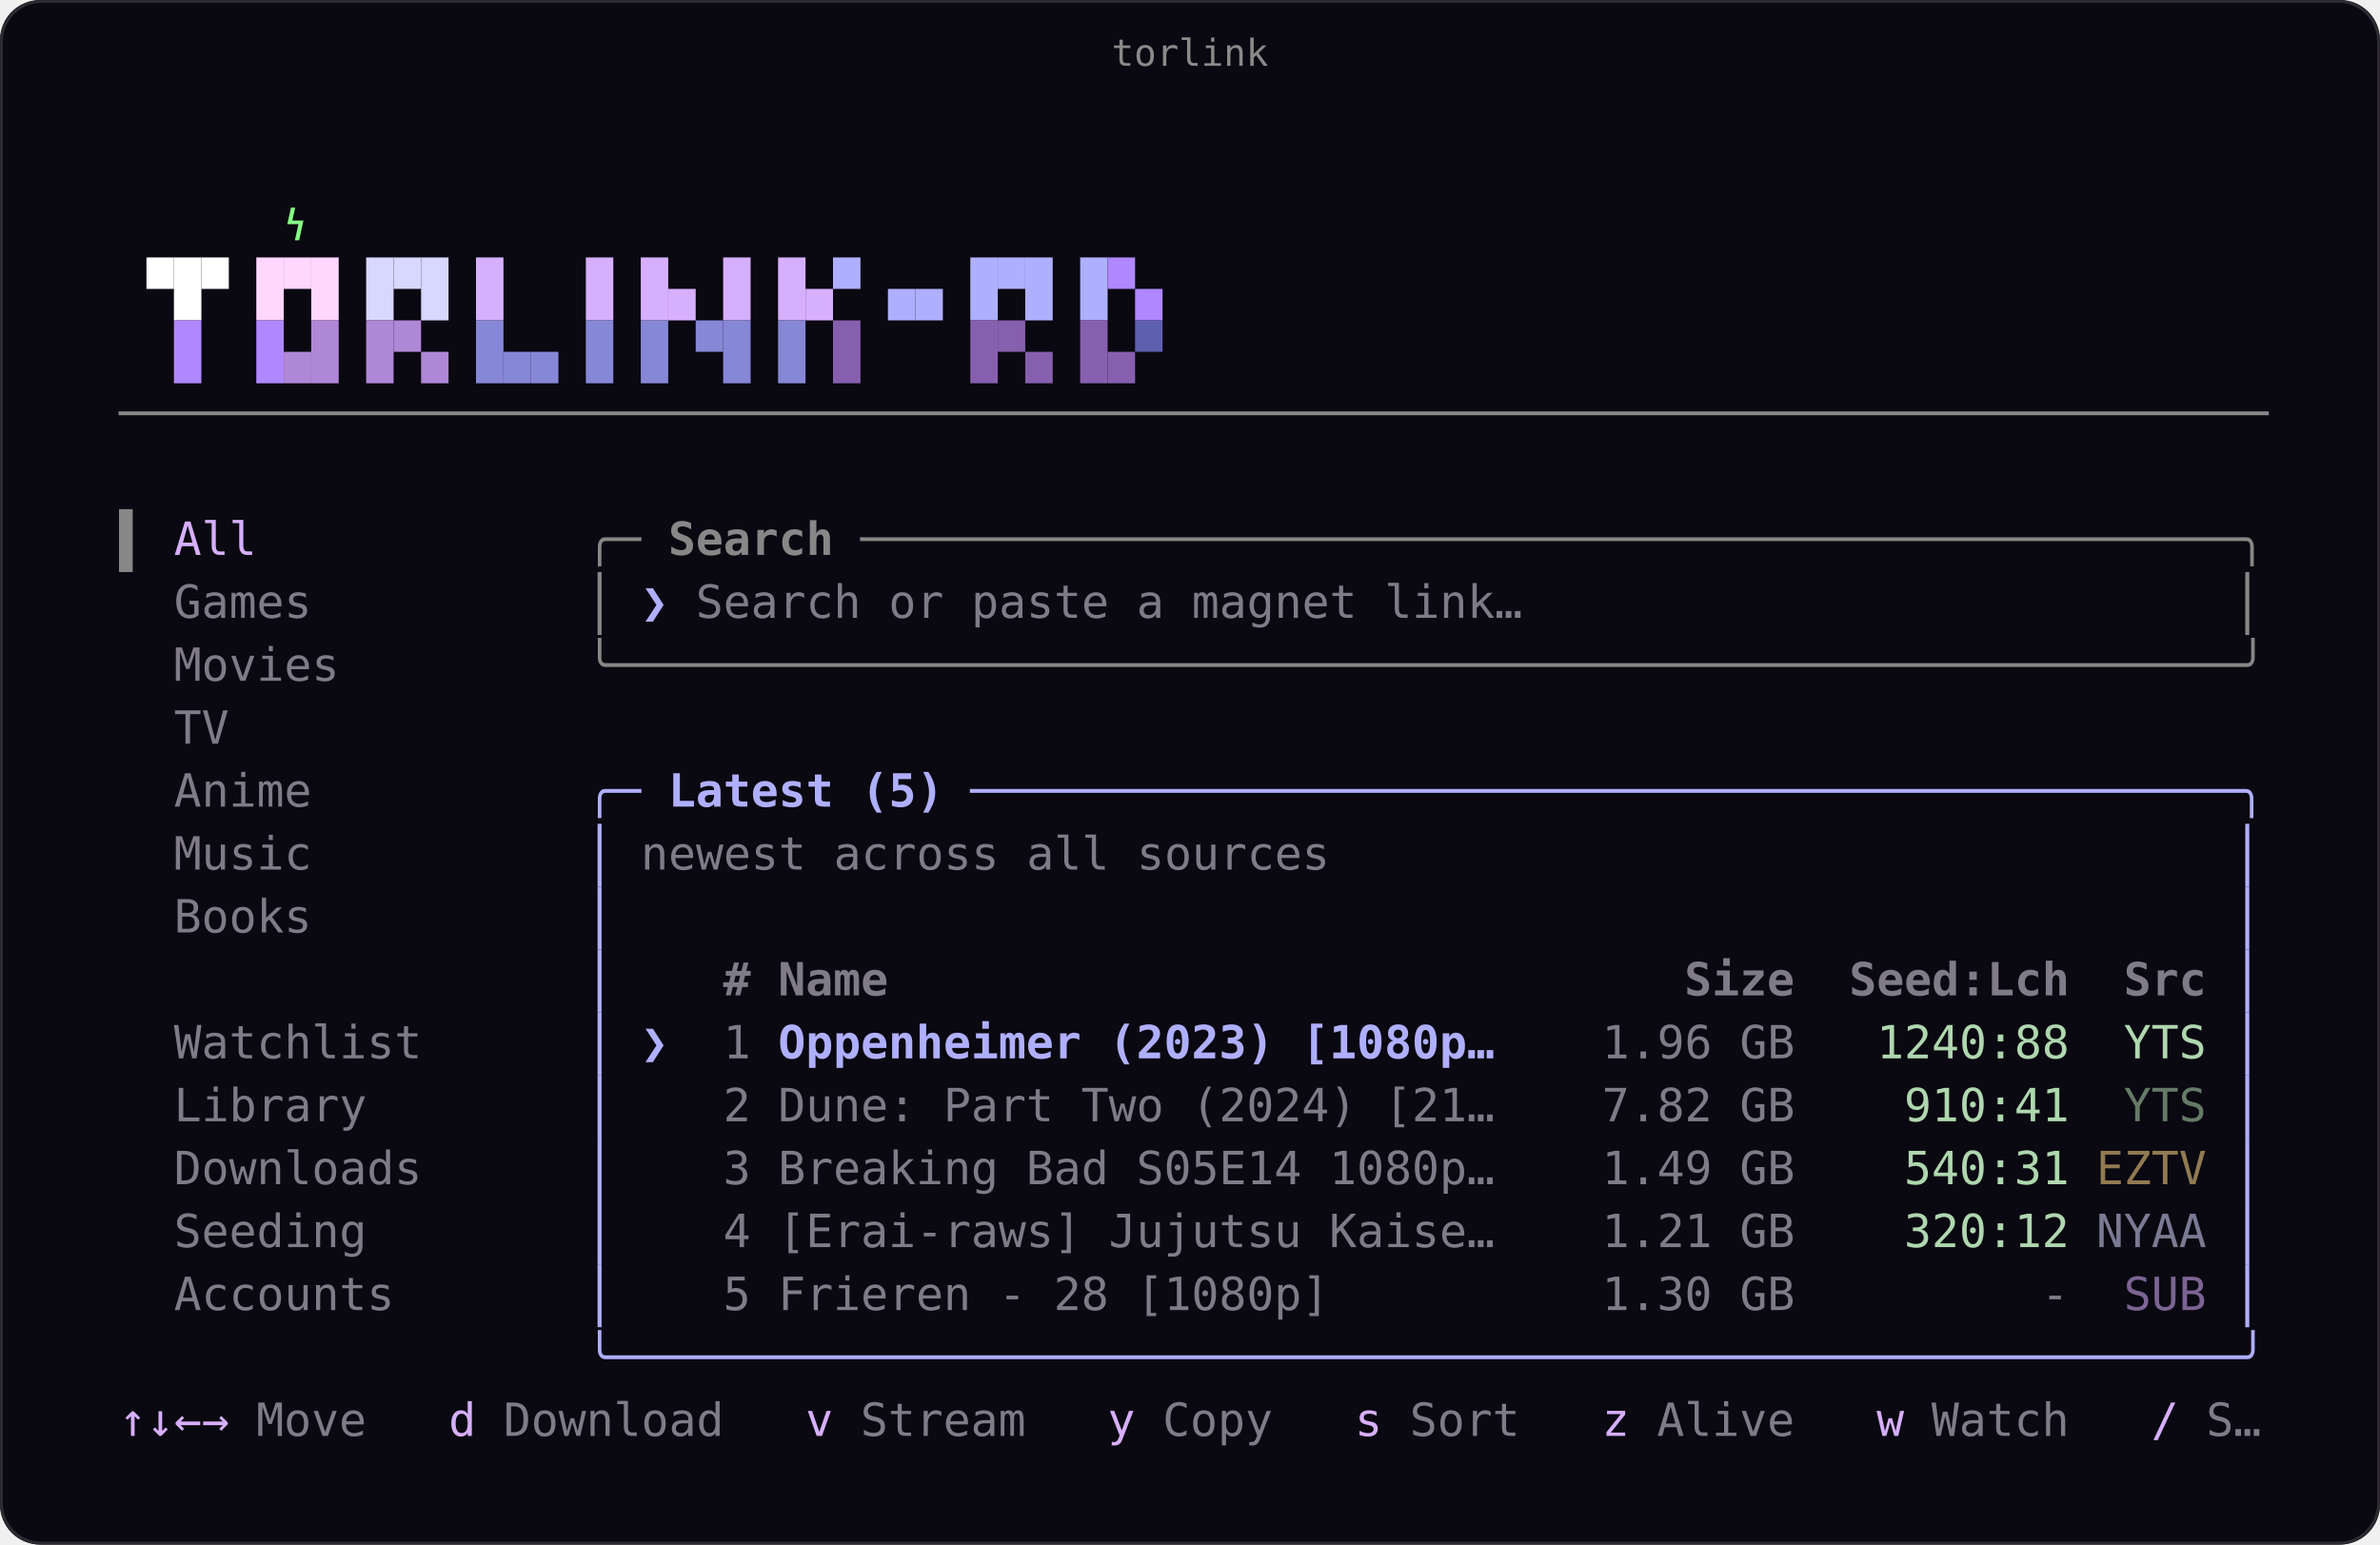
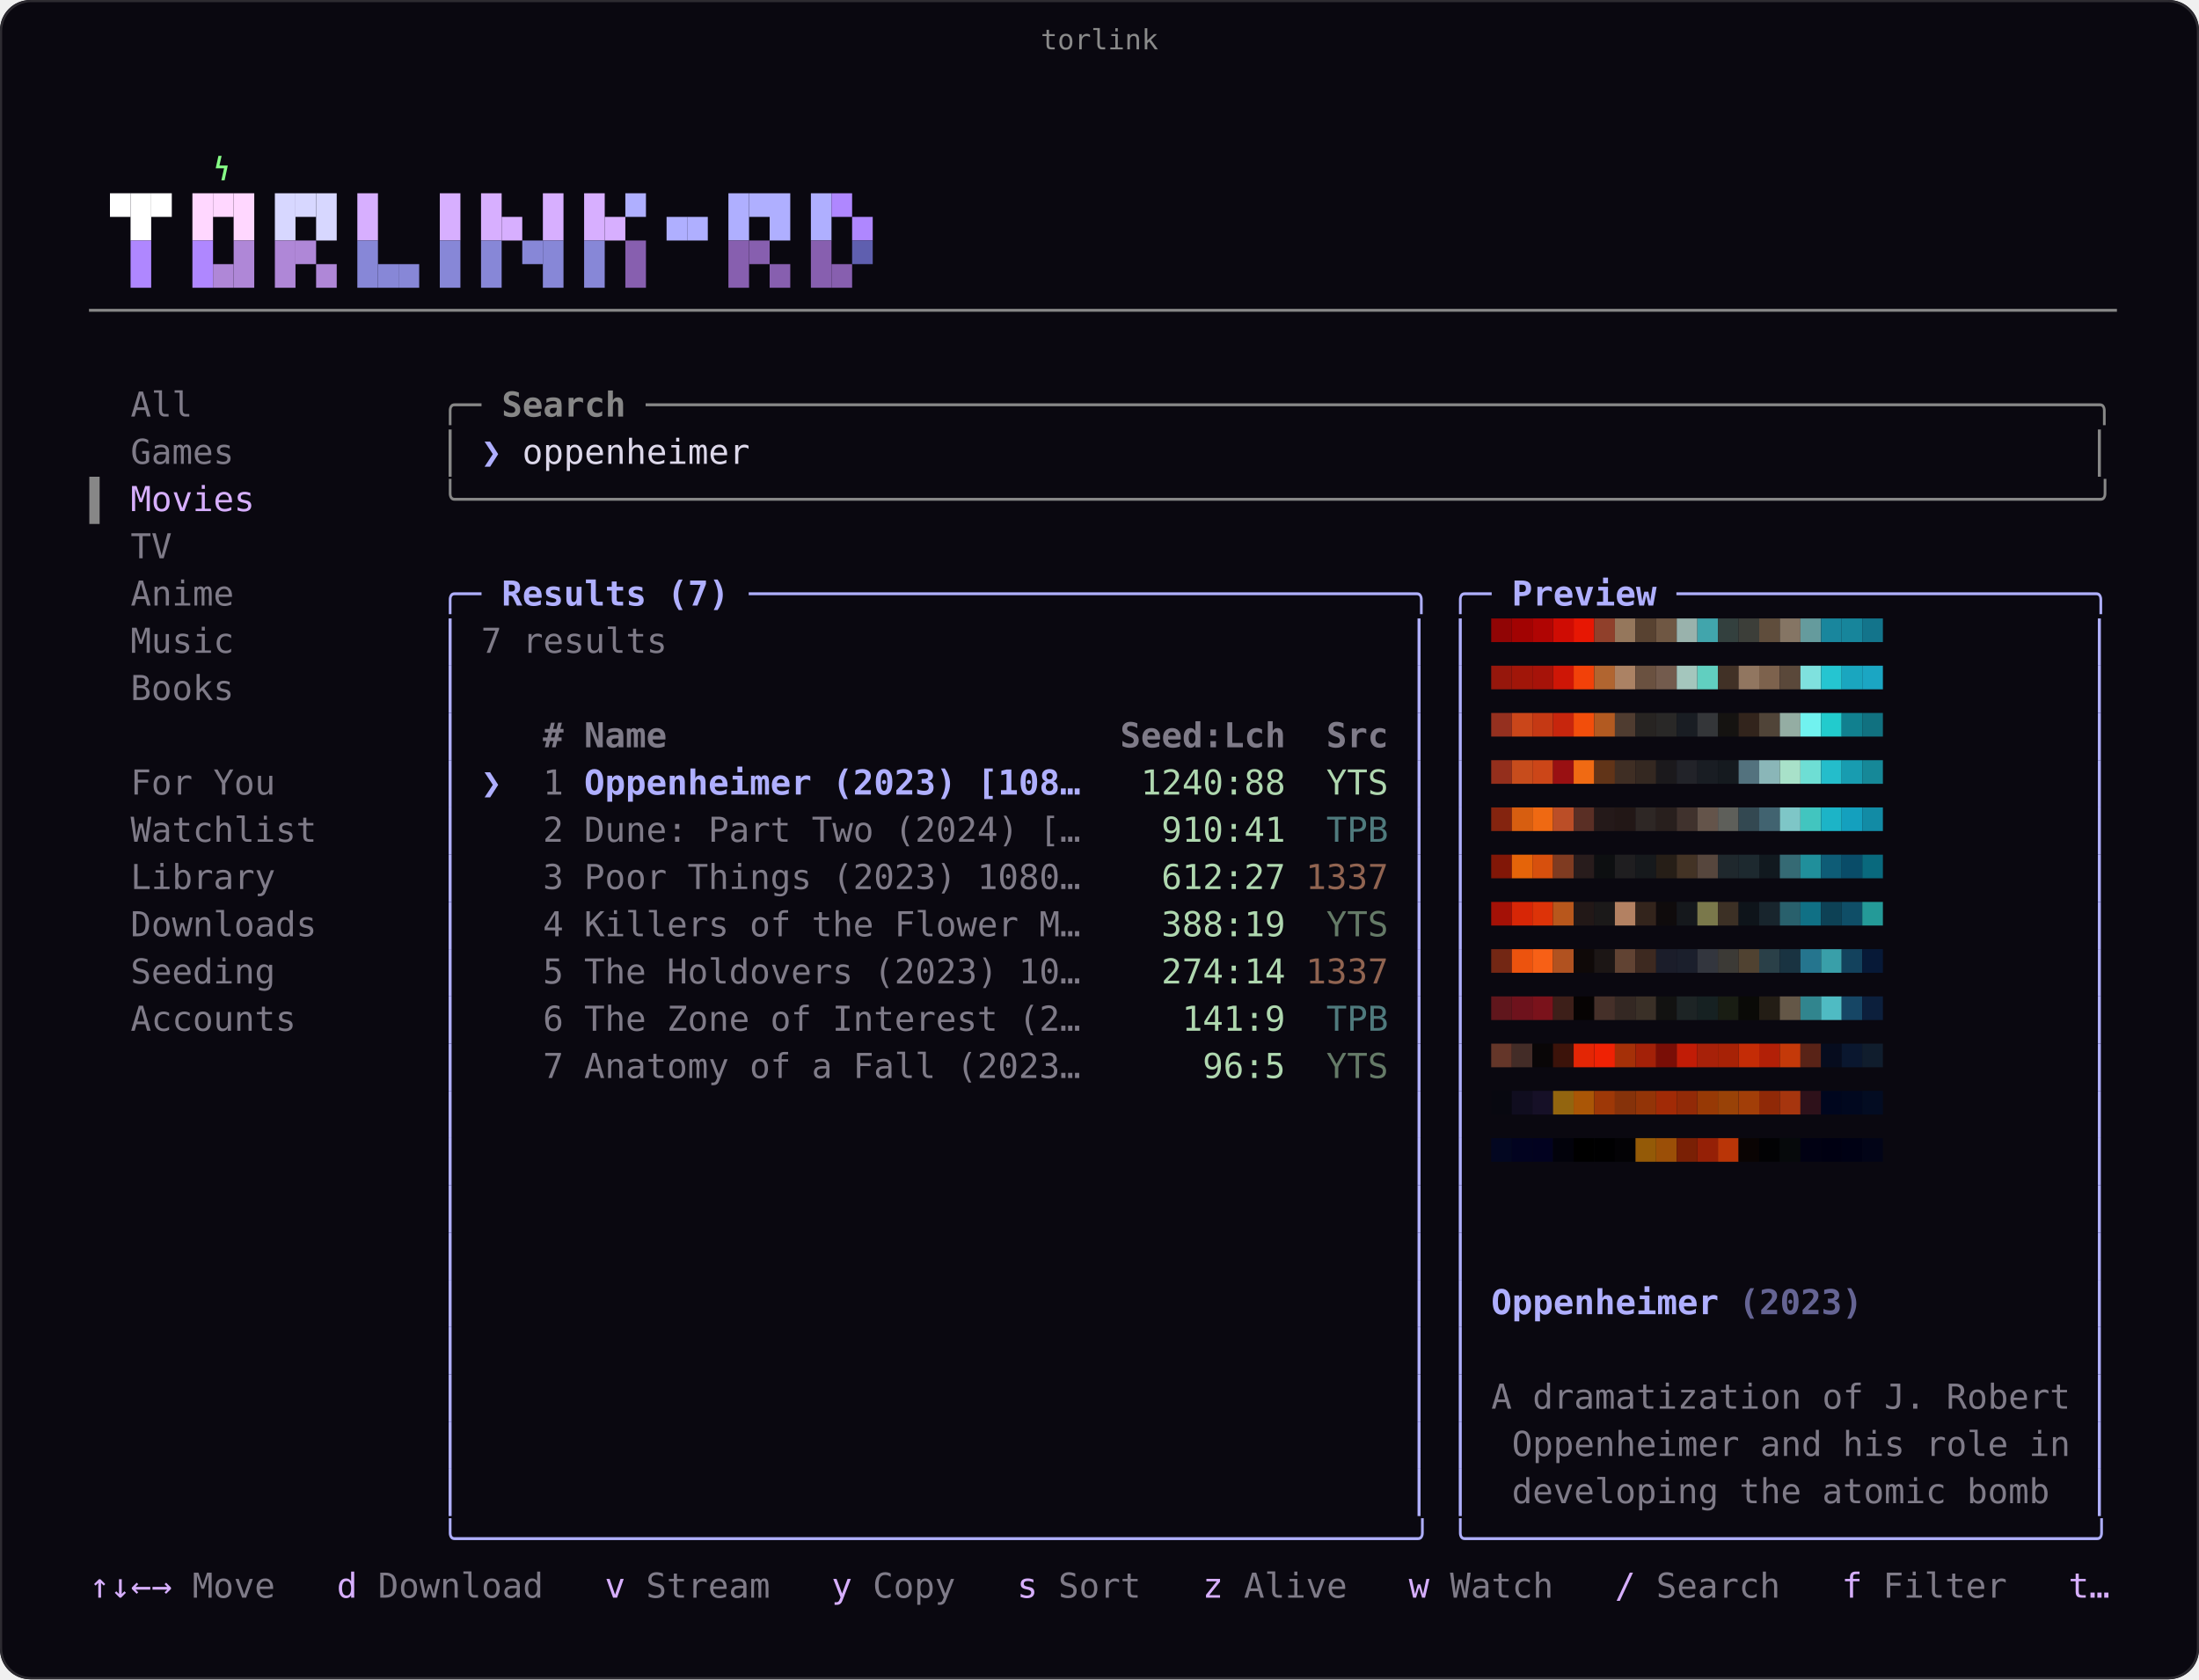
- <svg xmlns="http://www.w3.org/2000/svg" width="832" height="540" viewBox="0 0 832 540" style="max-width: 832px; width: 100%; height: auto;" role="img">
+ <svg xmlns="http://www.w3.org/2000/svg" width="1024" height="782" viewBox="0 0 1024 782" style="max-width: 1024px; width: 100%; height: auto;" role="img">
  <rect width="100%" height="100%" rx="14" fill="#0a0810" />
-   <rect x="0.5" y="0.5" width="831" height="539" rx="14" fill="none" stroke="#2d2b31" stroke-width="1" />
-   <text x="416" y="23" text-anchor="middle" font-family="ui-monospace, &quot;Cascadia Mono&quot;, &quot;SF Mono&quot;, Menlo, Consolas, &quot;DejaVu Sans Mono&quot;, monospace" font-size="13" fill="#8a8a8a">torlink</text>
+   <rect x="0.5" y="0.5" width="1023" height="781" rx="14" fill="none" stroke="#2d2b31" stroke-width="1" />
+   <text x="512" y="23" text-anchor="middle" font-family="ui-monospace, &quot;Cascadia Mono&quot;, &quot;SF Mono&quot;, Menlo, Consolas, &quot;DejaVu Sans Mono&quot;, monospace" font-size="13" fill="#8a8a8a">torlink</text>
  <g font-family="ui-monospace, &quot;Cascadia Mono&quot;, &quot;SF Mono&quot;, Menlo, Consolas, &quot;DejaVu Sans Mono&quot;, monospace" font-size="16" fill="#ddd8ea">
    <text x="99.2" y="84" textLength="9.6" lengthAdjust="spacingAndGlyphs" xml:space="preserve" fill="#87ff87" font-weight="600">𐓏</text>
    <rect x="51.2" y="90" width="9.6" height="11" fill="#ffffff" />
    <rect x="60.8" y="90" width="9.6" height="22" fill="#ffffff" />
    <rect x="70.4" y="90" width="9.6" height="11" fill="#ffffff" />
    <rect x="89.6" y="90" width="9.6" height="22" fill="#ffd7ff" />
    <rect x="99.2" y="90" width="9.6" height="11" fill="#ffd7ff" />
    <rect x="108.8" y="90" width="9.6" height="22" fill="#ffd7ff" />
    <rect x="128" y="90" width="9.6" height="22" fill="#d7d7ff" />
    <rect x="137.6" y="90" width="9.6" height="11" fill="#d7d7ff" />
    <rect x="147.2" y="90" width="9.6" height="22" fill="#d7d7ff" />
    <rect x="166.4" y="90" width="9.6" height="22" fill="#d7afff" />
    <rect x="204.8" y="90" width="9.6" height="22" fill="#d7afff" />
    <rect x="224" y="90" width="9.6" height="22" fill="#d7afff" />
    <rect x="233.6" y="101" width="9.6" height="11" fill="#d7afff" />
    <rect x="252.8" y="90" width="9.6" height="22" fill="#d7afff" />
    <rect x="272" y="90" width="9.6" height="22" fill="#d7afff" />
    <rect x="281.6" y="101" width="9.6" height="11" fill="#d7afff" />
    <rect x="291.2" y="90" width="9.6" height="11" fill="#afafff" />
    <rect x="310.4" y="101" width="9.6" height="11" fill="#afafff" />
    <rect x="320" y="101" width="9.6" height="11" fill="#afafff" />
    <rect x="339.2" y="90" width="9.6" height="22" fill="#afafff" />
    <rect x="348.8" y="90" width="9.6" height="11" fill="#afafff" />
    <rect x="358.4" y="90" width="9.6" height="22" fill="#afafff" />
    <rect x="377.6" y="90" width="9.6" height="22" fill="#afafff" />
    <rect x="387.2" y="90" width="9.6" height="11" fill="#af87ff" />
    <rect x="396.8" y="101" width="9.6" height="11" fill="#af87ff" />
    <rect x="60.8" y="112" width="9.6" height="22" fill="#af87ff" />
    <rect x="89.6" y="112" width="9.6" height="22" fill="#af87ff" />
    <rect x="99.2" y="123" width="9.6" height="11" fill="#af87d7" />
    <rect x="108.8" y="112" width="9.6" height="22" fill="#af87d7" />
    <rect x="128" y="112" width="9.6" height="22" fill="#af87d7" />
    <rect x="137.6" y="112" width="9.6" height="11" fill="#af87d7" />
    <rect x="147.2" y="123" width="9.6" height="11" fill="#af87d7" />
    <rect x="166.4" y="112" width="9.6" height="22" fill="#8787d7" />
    <rect x="176" y="123" width="9.6" height="11" fill="#8787d7" />
    <rect x="185.6" y="123" width="9.6" height="11" fill="#8787d7" />
    <rect x="204.8" y="112" width="9.6" height="22" fill="#8787d7" />
    <rect x="224" y="112" width="9.6" height="22" fill="#8787d7" />
    <rect x="243.2" y="112" width="9.6" height="11" fill="#8787d7" />
    <rect x="252.8" y="112" width="9.6" height="22" fill="#8787d7" />
    <rect x="272" y="112" width="9.6" height="22" fill="#8787d7" />
    <rect x="291.2" y="112" width="9.6" height="22" fill="#875faf" />
    <rect x="339.2" y="112" width="9.6" height="22" fill="#875faf" />
    <rect x="348.8" y="112" width="9.6" height="11" fill="#875faf" />
    <rect x="358.4" y="123" width="9.6" height="11" fill="#875faf" />
    <rect x="377.6" y="112" width="9.6" height="22" fill="#875faf" />
    <rect x="387.2" y="123" width="9.6" height="11" fill="#875faf" />
    <rect x="396.8" y="112" width="9.6" height="11" fill="#5f5faf" />
-     <text x="41.6" y="150" textLength="748.8" lengthAdjust="spacingAndGlyphs" xml:space="preserve" fill="#878787">──────────────────────────────────────────────────────────────────────────────</text>
-     <rect x="41.6" y="178" width="4.8" height="22" fill="#878787" />
-     <text x="60.8" y="194" textLength="28.8" lengthAdjust="spacingAndGlyphs" xml:space="preserve" fill="#d7afff">All</text>
+     <text x="41.6" y="150" textLength="940.8" lengthAdjust="spacingAndGlyphs" xml:space="preserve" fill="#878787">──────────────────────────────────────────────────────────────────────────────────────────────────</text>
+     <text x="60.8" y="194" textLength="28.8" lengthAdjust="spacingAndGlyphs" xml:space="preserve" fill-opacity="0.55">All</text>
    <text x="204.8" y="194" textLength="19.2" lengthAdjust="spacingAndGlyphs" xml:space="preserve" fill="#878787">╭─</text>
    <text x="233.6" y="194" textLength="57.6" lengthAdjust="spacingAndGlyphs" xml:space="preserve" fill="#878787" font-weight="600">Search</text>
-     <text x="300.8" y="194" textLength="489.6" lengthAdjust="spacingAndGlyphs" xml:space="preserve" fill="#878787">──────────────────────────────────────────────────╮</text>
+     <text x="300.8" y="194" textLength="681.6" lengthAdjust="spacingAndGlyphs" xml:space="preserve" fill="#878787">──────────────────────────────────────────────────────────────────────╮</text>
    <text x="60.8" y="216" textLength="48" lengthAdjust="spacingAndGlyphs" xml:space="preserve" fill-opacity="0.55">Games</text>
    <rect x="208.9" y="200" width="1.4" height="22" fill="#878787" />
    <text x="224" y="216" textLength="9.6" lengthAdjust="spacingAndGlyphs" xml:space="preserve" fill="#afafff">❯</text>
-     <text x="243.2" y="216" textLength="288" lengthAdjust="spacingAndGlyphs" xml:space="preserve" fill-opacity="0.55">Search or paste a magnet link…</text>
-     <rect x="784.9" y="200" width="1.4" height="22" fill="#878787" />
-     <text x="60.8" y="238" textLength="57.6" lengthAdjust="spacingAndGlyphs" xml:space="preserve" fill-opacity="0.55">Movies</text>
-     <text x="204.8" y="238" textLength="585.6" lengthAdjust="spacingAndGlyphs" xml:space="preserve" fill="#878787">╰───────────────────────────────────────────────────────────╯</text>
+     <text x="243.2" y="216" textLength="105.6" lengthAdjust="spacingAndGlyphs" xml:space="preserve">oppenheimer</text>
+     <rect x="976.9" y="200" width="1.4" height="22" fill="#878787" />
+     <rect x="41.6" y="222" width="4.8" height="22" fill="#878787" />
+     <text x="60.8" y="238" textLength="57.6" lengthAdjust="spacingAndGlyphs" xml:space="preserve" fill="#d7afff">Movies</text>
+     <text x="204.8" y="238" textLength="777.6" lengthAdjust="spacingAndGlyphs" xml:space="preserve" fill="#878787">╰───────────────────────────────────────────────────────────────────────────────╯</text>
    <text x="60.8" y="260" textLength="19.2" lengthAdjust="spacingAndGlyphs" xml:space="preserve" fill-opacity="0.55">TV</text>
    <text x="60.8" y="282" textLength="48" lengthAdjust="spacingAndGlyphs" xml:space="preserve" fill-opacity="0.55">Anime</text>
    <text x="204.8" y="282" textLength="19.2" lengthAdjust="spacingAndGlyphs" xml:space="preserve" fill="#afafff">╭─</text>
-     <text x="233.6" y="282" textLength="96" lengthAdjust="spacingAndGlyphs" xml:space="preserve" fill="#afafff" font-weight="600">Latest (5)</text>
-     <text x="339.2" y="282" textLength="451.2" lengthAdjust="spacingAndGlyphs" xml:space="preserve" fill="#afafff">──────────────────────────────────────────────╮</text>
+     <text x="233.6" y="282" textLength="105.6" lengthAdjust="spacingAndGlyphs" xml:space="preserve" fill="#afafff" font-weight="600">Results (7)</text>
+     <text x="348.8" y="282" textLength="316.8" lengthAdjust="spacingAndGlyphs" xml:space="preserve" fill="#afafff">────────────────────────────────╮</text>
+     <text x="675.2" y="282" textLength="19.2" lengthAdjust="spacingAndGlyphs" xml:space="preserve" fill="#afafff">╭─</text>
+     <text x="704" y="282" textLength="67.2" lengthAdjust="spacingAndGlyphs" xml:space="preserve" fill="#afafff" font-weight="600">Preview</text>
+     <text x="780.8" y="282" textLength="201.6" lengthAdjust="spacingAndGlyphs" xml:space="preserve" fill="#afafff">────────────────────╮</text>
    <text x="60.8" y="304" textLength="48" lengthAdjust="spacingAndGlyphs" xml:space="preserve" fill-opacity="0.55">Music</text>
    <rect x="208.9" y="288" width="1.4" height="22" fill="#afafff" />
-     <text x="224" y="304" textLength="240" lengthAdjust="spacingAndGlyphs" xml:space="preserve" fill-opacity="0.55">newest across all sources</text>
-     <rect x="784.9" y="288" width="1.4" height="22" fill="#afafff" />
+     <text x="224" y="304" textLength="86.4" lengthAdjust="spacingAndGlyphs" xml:space="preserve" fill-opacity="0.55">7 results</text>
+     <rect x="660.1" y="288" width="1.4" height="22" fill="#afafff" />
+     <rect x="679.3" y="288" width="1.4" height="22" fill="#afafff" />
+     <rect x="694.4" y="288" width="9.6" height="11" fill="#910505" />
+     <rect x="704" y="288" width="9.6" height="11" fill="#a20302" />
+     <rect x="713.6" y="288" width="9.6" height="11" fill="#b00503" />
+     <rect x="723.2" y="288" width="9.6" height="11" fill="#cf0c03" />
+     <rect x="732.8" y="288" width="9.6" height="11" fill="#e71703" />
+     <rect x="742.4" y="288" width="9.6" height="11" fill="#90402b" />
+     <rect x="752" y="288" width="9.6" height="11" fill="#95775c" />
+     <rect x="761.6" y="288" width="9.6" height="11" fill="#584231" />
+     <rect x="771.2" y="288" width="9.6" height="11" fill="#6f5743" />
+     <rect x="780.8" y="288" width="9.6" height="11" fill="#99b2ac" />
+     <rect x="790.4" y="288" width="9.6" height="11" fill="#41a5ac" />
+     <rect x="800" y="288" width="9.6" height="11" fill="#33403e" />
+     <rect x="809.6" y="288" width="9.6" height="11" fill="#3c3e39" />
+     <rect x="819.2" y="288" width="9.6" height="11" fill="#5f4d3c" />
+     <rect x="828.8" y="288" width="9.6" height="11" fill="#857564" />
+     <rect x="838.4" y="288" width="9.6" height="11" fill="#659b9d" />
+     <rect x="848" y="288" width="9.6" height="11" fill="#19869d" />
+     <rect x="857.6" y="288" width="9.6" height="11" fill="#17859b" />
+     <rect x="867.2" y="288" width="9.6" height="11" fill="#13748b" />
+     <rect x="976.9" y="288" width="1.4" height="22" fill="#afafff" />
    <text x="60.8" y="326" textLength="48" lengthAdjust="spacingAndGlyphs" xml:space="preserve" fill-opacity="0.55">Books</text>
    <rect x="208.9" y="310" width="1.4" height="22" fill="#afafff" />
-     <rect x="784.9" y="310" width="1.4" height="22" fill="#afafff" />
+     <rect x="660.1" y="310" width="1.4" height="22" fill="#afafff" />
+     <rect x="679.3" y="310" width="1.4" height="22" fill="#afafff" />
+     <rect x="694.4" y="310" width="9.6" height="11" fill="#96170c" />
+     <rect x="704" y="310" width="9.6" height="11" fill="#a11609" />
+     <rect x="713.6" y="310" width="9.6" height="11" fill="#a61309" />
+     <rect x="723.2" y="310" width="9.6" height="11" fill="#ce1606" />
+     <rect x="732.8" y="310" width="9.6" height="11" fill="#f24109" />
+     <rect x="742.4" y="310" width="9.6" height="11" fill="#b16530" />
+     <rect x="752" y="310" width="9.6" height="11" fill="#ab8264" />
+     <rect x="761.6" y="310" width="9.6" height="11" fill="#6a5140" />
+     <rect x="771.2" y="310" width="9.6" height="11" fill="#735b4d" />
+     <rect x="780.8" y="310" width="9.6" height="11" fill="#a4c6bd" />
+     <rect x="790.4" y="310" width="9.6" height="11" fill="#61cfc0" />
+     <rect x="800" y="310" width="9.6" height="11" fill="#413126" />
+     <rect x="809.6" y="310" width="9.6" height="11" fill="#917660" />
+     <rect x="819.2" y="310" width="9.6" height="11" fill="#7d624d" />
+     <rect x="828.8" y="310" width="9.6" height="11" fill="#5a483a" />
+     <rect x="838.4" y="310" width="9.6" height="11" fill="#7fe1de" />
+     <rect x="848" y="310" width="9.6" height="11" fill="#25c5d1" />
+     <rect x="857.6" y="310" width="9.6" height="11" fill="#1aa6bf" />
+     <rect x="867.2" y="310" width="9.6" height="11" fill="#1ba6c3" />
+     <rect x="976.9" y="310" width="1.4" height="22" fill="#afafff" />
    <rect x="208.9" y="332" width="1.4" height="22" fill="#afafff" />
    <text x="252.8" y="348" textLength="9.6" lengthAdjust="spacingAndGlyphs" xml:space="preserve" fill-opacity="0.55" font-weight="600">#</text>
    <text x="272" y="348" textLength="38.4" lengthAdjust="spacingAndGlyphs" xml:space="preserve" fill-opacity="0.55" font-weight="600">Name</text>
-     <text x="588.8" y="348" textLength="38.4" lengthAdjust="spacingAndGlyphs" xml:space="preserve" fill-opacity="0.55" font-weight="600">Size</text>
-     <text x="646.4" y="348" textLength="76.8" lengthAdjust="spacingAndGlyphs" xml:space="preserve" fill-opacity="0.55" font-weight="600">Seed:Lch</text>
-     <text x="742.4" y="348" textLength="28.8" lengthAdjust="spacingAndGlyphs" xml:space="preserve" fill-opacity="0.55" font-weight="600">Src</text>
-     <rect x="784.9" y="332" width="1.4" height="22" fill="#afafff" />
-     <text x="60.8" y="370" textLength="86.4" lengthAdjust="spacingAndGlyphs" xml:space="preserve" fill-opacity="0.55">Watchlist</text>
+     <text x="521.6" y="348" textLength="76.8" lengthAdjust="spacingAndGlyphs" xml:space="preserve" fill-opacity="0.55" font-weight="600">Seed:Lch</text>
+     <text x="617.6" y="348" textLength="28.8" lengthAdjust="spacingAndGlyphs" xml:space="preserve" fill-opacity="0.55" font-weight="600">Src</text>
+     <rect x="660.1" y="332" width="1.4" height="22" fill="#afafff" />
+     <rect x="679.3" y="332" width="1.4" height="22" fill="#afafff" />
+     <rect x="694.4" y="332" width="9.6" height="11" fill="#95301f" />
+     <rect x="704" y="332" width="9.6" height="11" fill="#ca461a" />
+     <rect x="713.6" y="332" width="9.6" height="11" fill="#c53914" />
+     <rect x="723.2" y="332" width="9.6" height="11" fill="#c7260d" />
+     <rect x="732.8" y="332" width="9.6" height="11" fill="#f24e0b" />
+     <rect x="742.4" y="332" width="9.6" height="11" fill="#b25a21" />
+     <rect x="752" y="332" width="9.6" height="11" fill="#4f3c30" />
+     <rect x="761.6" y="332" width="9.6" height="11" fill="#272422" />
+     <rect x="771.2" y="332" width="9.6" height="11" fill="#292827" />
+     <rect x="780.8" y="332" width="9.6" height="11" fill="#191d23" />
+     <rect x="790.4" y="332" width="9.6" height="11" fill="#343639" />
+     <rect x="800" y="332" width="9.6" height="11" fill="#151311" />
+     <rect x="809.6" y="332" width="9.6" height="11" fill="#32241c" />
+     <rect x="819.2" y="332" width="9.6" height="11" fill="#504438" />
+     <rect x="828.8" y="332" width="9.6" height="11" fill="#94ada3" />
+     <rect x="838.4" y="332" width="9.6" height="11" fill="#71f2ef" />
+     <rect x="848" y="332" width="9.6" height="11" fill="#22cbcd" />
+     <rect x="857.6" y="332" width="9.6" height="11" fill="#11808f" />
+     <rect x="867.2" y="332" width="9.6" height="11" fill="#117180" />
+     <rect x="976.9" y="332" width="1.4" height="22" fill="#afafff" />
+     <text x="60.8" y="370" textLength="67.2" lengthAdjust="spacingAndGlyphs" xml:space="preserve" fill-opacity="0.55">For You</text>
    <rect x="208.9" y="354" width="1.4" height="22" fill="#afafff" />
    <text x="224" y="370" textLength="9.6" lengthAdjust="spacingAndGlyphs" xml:space="preserve" fill="#afafff">❯</text>
    <text x="252.8" y="370" textLength="9.6" lengthAdjust="spacingAndGlyphs" xml:space="preserve" fill-opacity="0.55">1</text>
-     <text x="272" y="370" textLength="249.6" lengthAdjust="spacingAndGlyphs" xml:space="preserve" fill="#afafff" font-weight="600">Oppenheimer (2023) [1080p…</text>
-     <text x="560" y="370" textLength="67.2" lengthAdjust="spacingAndGlyphs" xml:space="preserve" fill-opacity="0.55">1.96 GB</text>
-     <text x="656" y="370" textLength="67.2" lengthAdjust="spacingAndGlyphs" xml:space="preserve" fill="#afd7af">1240:88</text>
-     <text x="742.4" y="370" textLength="28.8" lengthAdjust="spacingAndGlyphs" xml:space="preserve" fill="#afd7af">YTS</text>
-     <rect x="784.9" y="354" width="1.4" height="22" fill="#afafff" />
-     <text x="60.8" y="392" textLength="67.2" lengthAdjust="spacingAndGlyphs" xml:space="preserve" fill-opacity="0.55">Library</text>
+     <text x="272" y="370" textLength="230.4" lengthAdjust="spacingAndGlyphs" xml:space="preserve" fill="#afafff" font-weight="600">Oppenheimer (2023) [108…</text>
+     <text x="531.2" y="370" textLength="67.2" lengthAdjust="spacingAndGlyphs" xml:space="preserve" fill="#afd7af">1240:88</text>
+     <text x="617.6" y="370" textLength="28.8" lengthAdjust="spacingAndGlyphs" xml:space="preserve" fill="#afd7af">YTS</text>
+     <rect x="660.1" y="354" width="1.4" height="22" fill="#afafff" />
+     <rect x="679.3" y="354" width="1.4" height="22" fill="#afafff" />
+     <rect x="694.4" y="354" width="9.6" height="11" fill="#942f1c" />
+     <rect x="704" y="354" width="9.6" height="11" fill="#c74c1c" />
+     <rect x="713.6" y="354" width="9.6" height="11" fill="#cc4618" />
+     <rect x="723.2" y="354" width="9.6" height="11" fill="#991012" />
+     <rect x="732.8" y="354" width="9.6" height="11" fill="#f06a13" />
+     <rect x="742.4" y="354" width="9.6" height="11" fill="#613418" />
+     <rect x="752" y="354" width="9.6" height="11" fill="#3f2e24" />
+     <rect x="761.6" y="354" width="9.6" height="11" fill="#342821" />
+     <rect x="771.2" y="354" width="9.6" height="11" fill="#1b191c" />
+     <rect x="780.8" y="354" width="9.6" height="11" fill="#222329" />
+     <rect x="790.4" y="354" width="9.6" height="11" fill="#191d23" />
+     <rect x="800" y="354" width="9.6" height="11" fill="#151a1f" />
+     <rect x="809.6" y="354" width="9.6" height="11" fill="#53727e" />
+     <rect x="819.2" y="354" width="9.6" height="11" fill="#8ab6b8" />
+     <rect x="828.8" y="354" width="9.6" height="11" fill="#a8e1c9" />
+     <rect x="838.4" y="354" width="9.6" height="11" fill="#6eded4" />
+     <rect x="848" y="354" width="9.6" height="11" fill="#24bdcb" />
+     <rect x="857.6" y="354" width="9.6" height="11" fill="#189cb0" />
+     <rect x="867.2" y="354" width="9.6" height="11" fill="#168898" />
+     <rect x="976.9" y="354" width="1.4" height="22" fill="#afafff" />
+     <text x="60.8" y="392" textLength="86.4" lengthAdjust="spacingAndGlyphs" xml:space="preserve" fill-opacity="0.55">Watchlist</text>
    <rect x="208.9" y="376" width="1.4" height="22" fill="#afafff" />
    <text x="252.8" y="392" textLength="9.6" lengthAdjust="spacingAndGlyphs" xml:space="preserve" fill-opacity="0.55">2</text>
-     <text x="272" y="392" textLength="249.6" lengthAdjust="spacingAndGlyphs" xml:space="preserve" fill-opacity="0.55">Dune: Part Two (2024) [21…</text>
-     <text x="560" y="392" textLength="67.2" lengthAdjust="spacingAndGlyphs" xml:space="preserve" fill-opacity="0.55">7.82 GB</text>
-     <text x="665.6" y="392" textLength="57.6" lengthAdjust="spacingAndGlyphs" xml:space="preserve" fill="#afd7af">910:41</text>
-     <text x="742.4" y="392" textLength="28.8" lengthAdjust="spacingAndGlyphs" xml:space="preserve" fill="#afd7af" fill-opacity="0.55">YTS</text>
-     <rect x="784.9" y="376" width="1.4" height="22" fill="#afafff" />
-     <text x="60.8" y="414" textLength="86.4" lengthAdjust="spacingAndGlyphs" xml:space="preserve" fill-opacity="0.55">Downloads</text>
+     <text x="272" y="392" textLength="230.4" lengthAdjust="spacingAndGlyphs" xml:space="preserve" fill-opacity="0.55">Dune: Part Two (2024) […</text>
+     <text x="540.8" y="392" textLength="57.6" lengthAdjust="spacingAndGlyphs" xml:space="preserve" fill="#afd7af">910:41</text>
+     <text x="617.6" y="392" textLength="28.8" lengthAdjust="spacingAndGlyphs" xml:space="preserve" fill="#87d7d7" fill-opacity="0.55">TPB</text>
+     <rect x="660.1" y="376" width="1.4" height="22" fill="#afafff" />
+     <rect x="679.3" y="376" width="1.4" height="22" fill="#afafff" />
+     <rect x="694.4" y="376" width="9.6" height="11" fill="#84240f" />
+     <rect x="704" y="376" width="9.6" height="11" fill="#d75e10" />
+     <rect x="713.6" y="376" width="9.6" height="11" fill="#ef6912" />
+     <rect x="723.2" y="376" width="9.6" height="11" fill="#bb4e27" />
+     <rect x="732.8" y="376" width="9.6" height="11" fill="#5a2f25" />
+     <rect x="742.4" y="376" width="9.6" height="11" fill="#241919" />
+     <rect x="752" y="376" width="9.6" height="11" fill="#221716" />
+     <rect x="761.6" y="376" width="9.6" height="11" fill="#2e2725" />
+     <rect x="771.2" y="376" width="9.6" height="11" fill="#281f1d" />
+     <rect x="780.8" y="376" width="9.6" height="11" fill="#40322d" />
+     <rect x="790.4" y="376" width="9.6" height="11" fill="#64544a" />
+     <rect x="800" y="376" width="9.6" height="11" fill="#5e5f5a" />
+     <rect x="809.6" y="376" width="9.6" height="11" fill="#334851" />
+     <rect x="819.2" y="376" width="9.6" height="11" fill="#416370" />
+     <rect x="828.8" y="376" width="9.6" height="11" fill="#7ec6c7" />
+     <rect x="838.4" y="376" width="9.6" height="11" fill="#42c5bf" />
+     <rect x="848" y="376" width="9.6" height="11" fill="#1cb4c7" />
+     <rect x="857.6" y="376" width="9.6" height="11" fill="#14a0be" />
+     <rect x="867.2" y="376" width="9.6" height="11" fill="#128ba5" />
+     <rect x="976.9" y="376" width="1.4" height="22" fill="#afafff" />
+     <text x="60.8" y="414" textLength="67.2" lengthAdjust="spacingAndGlyphs" xml:space="preserve" fill-opacity="0.55">Library</text>
    <rect x="208.9" y="398" width="1.4" height="22" fill="#afafff" />
    <text x="252.8" y="414" textLength="9.6" lengthAdjust="spacingAndGlyphs" xml:space="preserve" fill-opacity="0.55">3</text>
-     <text x="272" y="414" textLength="249.6" lengthAdjust="spacingAndGlyphs" xml:space="preserve" fill-opacity="0.55">Breaking Bad S05E14 1080p…</text>
-     <text x="560" y="414" textLength="67.2" lengthAdjust="spacingAndGlyphs" xml:space="preserve" fill-opacity="0.55">1.49 GB</text>
-     <text x="665.6" y="414" textLength="57.6" lengthAdjust="spacingAndGlyphs" xml:space="preserve" fill="#afd7af">540:31</text>
-     <text x="732.8" y="414" textLength="38.4" lengthAdjust="spacingAndGlyphs" xml:space="preserve" fill="#ffd787" fill-opacity="0.55">EZTV</text>
-     <rect x="784.9" y="398" width="1.4" height="22" fill="#afafff" />
-     <text x="60.8" y="436" textLength="67.2" lengthAdjust="spacingAndGlyphs" xml:space="preserve" fill-opacity="0.55">Seeding</text>
+     <text x="272" y="414" textLength="230.4" lengthAdjust="spacingAndGlyphs" xml:space="preserve" fill-opacity="0.55">Poor Things (2023) 1080…</text>
+     <text x="540.8" y="414" textLength="57.6" lengthAdjust="spacingAndGlyphs" xml:space="preserve" fill="#afd7af">612:27</text>
+     <text x="608" y="414" textLength="38.4" lengthAdjust="spacingAndGlyphs" xml:space="preserve" fill="#ffaf87" fill-opacity="0.55">1337</text>
+     <rect x="660.1" y="398" width="1.4" height="22" fill="#afafff" />
+     <rect x="679.3" y="398" width="1.4" height="22" fill="#afafff" />
+     <rect x="694.4" y="398" width="9.6" height="11" fill="#811707" />
+     <rect x="704" y="398" width="9.6" height="11" fill="#e56409" />
+     <rect x="713.6" y="398" width="9.6" height="11" fill="#d7500d" />
+     <rect x="723.2" y="398" width="9.6" height="11" fill="#7f3b21" />
+     <rect x="732.8" y="398" width="9.6" height="11" fill="#281c1c" />
+     <rect x="742.4" y="398" width="9.6" height="11" fill="#0d0f11" />
+     <rect x="752" y="398" width="9.6" height="11" fill="#1f1e20" />
+     <rect x="761.6" y="398" width="9.6" height="11" fill="#16191c" />
+     <rect x="771.2" y="398" width="9.6" height="11" fill="#261e17" />
+     <rect x="780.8" y="398" width="9.6" height="11" fill="#433325" />
+     <rect x="790.4" y="398" width="9.6" height="11" fill="#56463d" />
+     <rect x="800" y="398" width="9.6" height="11" fill="#1f282d" />
+     <rect x="809.6" y="398" width="9.6" height="11" fill="#1d292f" />
+     <rect x="819.2" y="398" width="9.6" height="11" fill="#11191f" />
+     <rect x="828.8" y="398" width="9.6" height="11" fill="#356a74" />
+     <rect x="838.4" y="398" width="9.6" height="11" fill="#208f9b" />
+     <rect x="848" y="398" width="9.6" height="11" fill="#0e5c76" />
+     <rect x="857.6" y="398" width="9.6" height="11" fill="#094c68" />
+     <rect x="867.2" y="398" width="9.6" height="11" fill="#09697d" />
+     <rect x="976.9" y="398" width="1.4" height="22" fill="#afafff" />
+     <text x="60.8" y="436" textLength="86.4" lengthAdjust="spacingAndGlyphs" xml:space="preserve" fill-opacity="0.55">Downloads</text>
    <rect x="208.9" y="420" width="1.4" height="22" fill="#afafff" />
    <text x="252.8" y="436" textLength="9.6" lengthAdjust="spacingAndGlyphs" xml:space="preserve" fill-opacity="0.55">4</text>
-     <text x="272" y="436" textLength="249.6" lengthAdjust="spacingAndGlyphs" xml:space="preserve" fill-opacity="0.55">[Erai-raws] Jujutsu Kaise…</text>
-     <text x="560" y="436" textLength="67.2" lengthAdjust="spacingAndGlyphs" xml:space="preserve" fill-opacity="0.55">1.21 GB</text>
-     <text x="665.6" y="436" textLength="57.6" lengthAdjust="spacingAndGlyphs" xml:space="preserve" fill="#afd7af">320:12</text>
-     <text x="732.8" y="436" textLength="38.4" lengthAdjust="spacingAndGlyphs" xml:space="preserve" fill="#d7d7ff" fill-opacity="0.55">NYAA</text>
-     <rect x="784.9" y="420" width="1.4" height="22" fill="#afafff" />
-     <text x="60.8" y="458" textLength="76.8" lengthAdjust="spacingAndGlyphs" xml:space="preserve" fill-opacity="0.55">Accounts</text>
+     <text x="272" y="436" textLength="230.4" lengthAdjust="spacingAndGlyphs" xml:space="preserve" fill-opacity="0.55">Killers of the Flower M…</text>
+     <text x="540.8" y="436" textLength="57.6" lengthAdjust="spacingAndGlyphs" xml:space="preserve" fill="#afd7af">388:19</text>
+     <text x="617.6" y="436" textLength="28.8" lengthAdjust="spacingAndGlyphs" xml:space="preserve" fill="#afd7af" fill-opacity="0.55">YTS</text>
+     <rect x="660.1" y="420" width="1.4" height="22" fill="#afafff" />
+     <rect x="679.3" y="420" width="1.4" height="22" fill="#afafff" />
+     <rect x="694.4" y="420" width="9.6" height="11" fill="#a41106" />
+     <rect x="704" y="420" width="9.6" height="11" fill="#d72606" />
+     <rect x="713.6" y="420" width="9.6" height="11" fill="#dd3308" />
+     <rect x="723.2" y="420" width="9.6" height="11" fill="#b8571c" />
+     <rect x="732.8" y="420" width="9.6" height="11" fill="#221817" />
+     <rect x="742.4" y="420" width="9.6" height="11" fill="#1b1919" />
+     <rect x="752" y="420" width="9.6" height="11" fill="#b38162" />
+     <rect x="761.6" y="420" width="9.6" height="11" fill="#33241c" />
+     <rect x="771.2" y="420" width="9.6" height="11" fill="#0f0b0c" />
+     <rect x="780.8" y="420" width="9.6" height="11" fill="#15181c" />
+     <rect x="790.4" y="420" width="9.6" height="11" fill="#7a784b" />
+     <rect x="800" y="420" width="9.6" height="11" fill="#3c3025" />
+     <rect x="809.6" y="420" width="9.6" height="11" fill="#0e141a" />
+     <rect x="819.2" y="420" width="9.6" height="11" fill="#18252d" />
+     <rect x="828.8" y="420" width="9.6" height="11" fill="#29606c" />
+     <rect x="838.4" y="420" width="9.6" height="11" fill="#107085" />
+     <rect x="848" y="420" width="9.6" height="11" fill="#0d4155" />
+     <rect x="857.6" y="420" width="9.6" height="11" fill="#0f4e67" />
+     <rect x="867.2" y="420" width="9.6" height="11" fill="#249a98" />
+     <rect x="976.9" y="420" width="1.4" height="22" fill="#afafff" />
+     <text x="60.8" y="458" textLength="67.2" lengthAdjust="spacingAndGlyphs" xml:space="preserve" fill-opacity="0.55">Seeding</text>
    <rect x="208.9" y="442" width="1.4" height="22" fill="#afafff" />
    <text x="252.8" y="458" textLength="9.6" lengthAdjust="spacingAndGlyphs" xml:space="preserve" fill-opacity="0.55">5</text>
-     <text x="272" y="458" textLength="192" lengthAdjust="spacingAndGlyphs" xml:space="preserve" fill-opacity="0.55">Frieren - 28 [1080p]</text>
-     <text x="560" y="458" textLength="67.2" lengthAdjust="spacingAndGlyphs" xml:space="preserve" fill-opacity="0.55">1.30 GB</text>
-     <text x="713.6" y="458" textLength="9.6" lengthAdjust="spacingAndGlyphs" xml:space="preserve" fill-opacity="0.55">-</text>
-     <text x="742.4" y="458" textLength="28.8" lengthAdjust="spacingAndGlyphs" xml:space="preserve" fill="#d7afff" fill-opacity="0.55">SUB</text>
-     <rect x="784.9" y="442" width="1.4" height="22" fill="#afafff" />
-     <text x="204.8" y="480" textLength="585.6" lengthAdjust="spacingAndGlyphs" xml:space="preserve" fill="#afafff">╰───────────────────────────────────────────────────────────╯</text>
-     <text x="41.6" y="502" textLength="38.4" lengthAdjust="spacingAndGlyphs" xml:space="preserve" fill="#d7afff">↑↓←→</text>
-     <text x="89.6" y="502" textLength="38.4" lengthAdjust="spacingAndGlyphs" xml:space="preserve" fill-opacity="0.55">Move</text>
-     <text x="156.8" y="502" textLength="9.6" lengthAdjust="spacingAndGlyphs" xml:space="preserve" fill="#d7afff">d</text>
-     <text x="176" y="502" textLength="76.8" lengthAdjust="spacingAndGlyphs" xml:space="preserve" fill-opacity="0.55">Download</text>
-     <text x="281.6" y="502" textLength="9.6" lengthAdjust="spacingAndGlyphs" xml:space="preserve" fill="#d7afff">v</text>
-     <text x="300.8" y="502" textLength="57.6" lengthAdjust="spacingAndGlyphs" xml:space="preserve" fill-opacity="0.55">Stream</text>
-     <text x="387.2" y="502" textLength="9.6" lengthAdjust="spacingAndGlyphs" xml:space="preserve" fill="#d7afff">y</text>
-     <text x="406.4" y="502" textLength="38.4" lengthAdjust="spacingAndGlyphs" xml:space="preserve" fill-opacity="0.55">Copy</text>
-     <text x="473.6" y="502" textLength="9.6" lengthAdjust="spacingAndGlyphs" xml:space="preserve" fill="#d7afff">s</text>
-     <text x="492.8" y="502" textLength="38.4" lengthAdjust="spacingAndGlyphs" xml:space="preserve" fill-opacity="0.55">Sort</text>
-     <text x="560" y="502" textLength="9.6" lengthAdjust="spacingAndGlyphs" xml:space="preserve" fill="#d7afff">z</text>
-     <text x="579.2" y="502" textLength="48" lengthAdjust="spacingAndGlyphs" xml:space="preserve" fill-opacity="0.55">Alive</text>
-     <text x="656" y="502" textLength="9.6" lengthAdjust="spacingAndGlyphs" xml:space="preserve" fill="#d7afff">w</text>
-     <text x="675.2" y="502" textLength="48" lengthAdjust="spacingAndGlyphs" xml:space="preserve" fill-opacity="0.55">Watch</text>
-     <text x="752" y="502" textLength="9.6" lengthAdjust="spacingAndGlyphs" xml:space="preserve" fill="#d7afff">/</text>
-     <text x="771.2" y="502" textLength="19.2" lengthAdjust="spacingAndGlyphs" xml:space="preserve" fill-opacity="0.55">S…</text>
+     <text x="272" y="458" textLength="230.4" lengthAdjust="spacingAndGlyphs" xml:space="preserve" fill-opacity="0.55">The Holdovers (2023) 10…</text>
+     <text x="540.8" y="458" textLength="57.6" lengthAdjust="spacingAndGlyphs" xml:space="preserve" fill="#afd7af">274:14</text>
+     <text x="608" y="458" textLength="38.4" lengthAdjust="spacingAndGlyphs" xml:space="preserve" fill="#ffaf87" fill-opacity="0.55">1337</text>
+     <rect x="660.1" y="442" width="1.4" height="22" fill="#afafff" />
+     <rect x="679.3" y="442" width="1.4" height="22" fill="#afafff" />
+     <rect x="694.4" y="442" width="9.6" height="11" fill="#732714" />
+     <rect x="704" y="442" width="9.6" height="11" fill="#ec530e" />
+     <rect x="713.6" y="442" width="9.6" height="11" fill="#f76016" />
+     <rect x="723.2" y="442" width="9.6" height="11" fill="#b15220" />
+     <rect x="732.8" y="442" width="9.6" height="11" fill="#0f0908" />
+     <rect x="742.4" y="442" width="9.6" height="11" fill="#1c1615" />
+     <rect x="752" y="442" width="9.6" height="11" fill="#614333" />
+     <rect x="761.6" y="442" width="9.6" height="11" fill="#3d2920" />
+     <rect x="771.2" y="442" width="9.6" height="11" fill="#1b1d2a" />
+     <rect x="780.8" y="442" width="9.6" height="11" fill="#1b1f2c" />
+     <rect x="790.4" y="442" width="9.6" height="11" fill="#33363e" />
+     <rect x="800" y="442" width="9.6" height="11" fill="#3c3a36" />
+     <rect x="809.6" y="442" width="9.6" height="11" fill="#504231" />
+     <rect x="819.2" y="442" width="9.6" height="11" fill="#2a4048" />
+     <rect x="828.8" y="442" width="9.6" height="11" fill="#193341" />
+     <rect x="838.4" y="442" width="9.6" height="11" fill="#25758e" />
+     <rect x="848" y="442" width="9.6" height="11" fill="#399fa9" />
+     <rect x="857.6" y="442" width="9.6" height="11" fill="#13425d" />
+     <rect x="867.2" y="442" width="9.6" height="11" fill="#071937" />
+     <rect x="976.9" y="442" width="1.4" height="22" fill="#afafff" />
+     <text x="60.8" y="480" textLength="76.8" lengthAdjust="spacingAndGlyphs" xml:space="preserve" fill-opacity="0.55">Accounts</text>
+     <rect x="208.9" y="464" width="1.4" height="22" fill="#afafff" />
+     <text x="252.8" y="480" textLength="9.6" lengthAdjust="spacingAndGlyphs" xml:space="preserve" fill-opacity="0.55">6</text>
+     <text x="272" y="480" textLength="230.4" lengthAdjust="spacingAndGlyphs" xml:space="preserve" fill-opacity="0.55">The Zone of Interest (2…</text>
+     <text x="550.4" y="480" textLength="48" lengthAdjust="spacingAndGlyphs" xml:space="preserve" fill="#afd7af">141:9</text>
+     <text x="617.6" y="480" textLength="28.8" lengthAdjust="spacingAndGlyphs" xml:space="preserve" fill="#87d7d7" fill-opacity="0.55">TPB</text>
+     <rect x="660.1" y="464" width="1.4" height="22" fill="#afafff" />
+     <rect x="679.3" y="464" width="1.4" height="22" fill="#afafff" />
+     <rect x="694.4" y="464" width="9.6" height="11" fill="#60161c" />
+     <rect x="704" y="464" width="9.6" height="11" fill="#6e121c" />
+     <rect x="713.6" y="464" width="9.6" height="11" fill="#7a121b" />
+     <rect x="723.2" y="464" width="9.6" height="11" fill="#3d1f19" />
+     <rect x="732.8" y="464" width="9.6" height="11" fill="#060303" />
+     <rect x="742.4" y="464" width="9.6" height="11" fill="#453029" />
+     <rect x="752" y="464" width="9.6" height="11" fill="#342823" />
+     <rect x="761.6" y="464" width="9.6" height="11" fill="#3a3027" />
+     <rect x="771.2" y="464" width="9.6" height="11" fill="#121211" />
+     <rect x="780.8" y="464" width="9.6" height="11" fill="#1d2425" />
+     <rect x="790.4" y="464" width="9.6" height="11" fill="#162122" />
+     <rect x="800" y="464" width="9.6" height="11" fill="#191d13" />
+     <rect x="809.6" y="464" width="9.6" height="11" fill="#0a0a07" />
+     <rect x="819.2" y="464" width="9.6" height="11" fill="#231d15" />
+     <rect x="828.8" y="464" width="9.6" height="11" fill="#645747" />
+     <rect x="838.4" y="464" width="9.6" height="11" fill="#31858e" />
+     <rect x="848" y="464" width="9.6" height="11" fill="#4fbbc3" />
+     <rect x="857.6" y="464" width="9.6" height="11" fill="#164665" />
+     <rect x="867.2" y="464" width="9.6" height="11" fill="#0c1f3c" />
+     <rect x="976.9" y="464" width="1.4" height="22" fill="#afafff" />
+     <rect x="208.9" y="486" width="1.4" height="22" fill="#afafff" />
+     <text x="252.8" y="502" textLength="9.6" lengthAdjust="spacingAndGlyphs" xml:space="preserve" fill-opacity="0.55">7</text>
+     <text x="272" y="502" textLength="230.4" lengthAdjust="spacingAndGlyphs" xml:space="preserve" fill-opacity="0.55">Anatomy of a Fall (2023…</text>
+     <text x="560" y="502" textLength="38.4" lengthAdjust="spacingAndGlyphs" xml:space="preserve" fill="#afd7af">96:5</text>
+     <text x="617.6" y="502" textLength="28.8" lengthAdjust="spacingAndGlyphs" xml:space="preserve" fill="#afd7af" fill-opacity="0.55">YTS</text>
+     <rect x="660.1" y="486" width="1.4" height="22" fill="#afafff" />
+     <rect x="679.3" y="486" width="1.4" height="22" fill="#afafff" />
+     <rect x="694.4" y="486" width="9.6" height="11" fill="#643629" />
+     <rect x="704" y="486" width="9.6" height="11" fill="#432c27" />
+     <rect x="713.6" y="486" width="9.6" height="11" fill="#090607" />
+     <rect x="723.2" y="486" width="9.6" height="11" fill="#3c130a" />
+     <rect x="732.8" y="486" width="9.6" height="11" fill="#e32605" />
+     <rect x="742.4" y="486" width="9.6" height="11" fill="#ef2204" />
+     <rect x="752" y="486" width="9.6" height="11" fill="#a53008" />
+     <rect x="761.6" y="486" width="9.6" height="11" fill="#a32108" />
+     <rect x="771.2" y="486" width="9.6" height="11" fill="#790e06" />
+     <rect x="780.8" y="486" width="9.6" height="11" fill="#c11c06" />
+     <rect x="790.4" y="486" width="9.6" height="11" fill="#a72109" />
+     <rect x="800" y="486" width="9.6" height="11" fill="#a72206" />
+     <rect x="809.6" y="486" width="9.6" height="11" fill="#c42c06" />
+     <rect x="819.2" y="486" width="9.6" height="11" fill="#b22007" />
+     <rect x="828.8" y="486" width="9.6" height="11" fill="#c43909" />
+     <rect x="838.4" y="486" width="9.6" height="11" fill="#592317" />
+     <rect x="848" y="486" width="9.6" height="11" fill="#060c1e" />
+     <rect x="857.6" y="486" width="9.6" height="11" fill="#0a172f" />
+     <rect x="867.2" y="486" width="9.6" height="11" fill="#101d2d" />
+     <rect x="976.9" y="486" width="1.4" height="22" fill="#afafff" />
+     <rect x="208.9" y="508" width="1.4" height="22" fill="#afafff" />
+     <rect x="660.1" y="508" width="1.4" height="22" fill="#afafff" />
+     <rect x="679.3" y="508" width="1.4" height="22" fill="#afafff" />
+     <rect x="694.4" y="508" width="9.6" height="11" fill="#080810" />
+     <rect x="704" y="508" width="9.6" height="11" fill="#100d1f" />
+     <rect x="713.6" y="508" width="9.6" height="11" fill="#161027" />
+     <rect x="723.2" y="508" width="9.6" height="11" fill="#93650f" />
+     <rect x="732.8" y="508" width="9.6" height="11" fill="#aa5606" />
+     <rect x="742.4" y="508" width="9.6" height="11" fill="#9e3807" />
+     <rect x="752" y="508" width="9.6" height="11" fill="#86320a" />
+     <rect x="761.6" y="508" width="9.6" height="11" fill="#933407" />
+     <rect x="771.2" y="508" width="9.6" height="11" fill="#a12a06" />
+     <rect x="780.8" y="508" width="9.6" height="11" fill="#922a07" />
+     <rect x="790.4" y="508" width="9.6" height="11" fill="#973905" />
+     <rect x="800" y="508" width="9.6" height="11" fill="#994207" />
+     <rect x="809.6" y="508" width="9.6" height="11" fill="#a23e08" />
+     <rect x="819.2" y="508" width="9.6" height="11" fill="#902907" />
+     <rect x="828.8" y="508" width="9.6" height="11" fill="#a6350e" />
+     <rect x="838.4" y="508" width="9.6" height="11" fill="#2e111a" />
+     <rect x="848" y="508" width="9.6" height="11" fill="#00061e" />
+     <rect x="857.6" y="508" width="9.6" height="11" fill="#01081f" />
+     <rect x="867.2" y="508" width="9.6" height="11" fill="#030c22" />
+     <rect x="976.9" y="508" width="1.4" height="22" fill="#afafff" />
+     <rect x="208.9" y="530" width="1.4" height="22" fill="#afafff" />
+     <rect x="660.1" y="530" width="1.4" height="22" fill="#afafff" />
+     <rect x="679.3" y="530" width="1.4" height="22" fill="#afafff" />
+     <rect x="694.4" y="530" width="9.6" height="11" fill="#030721" />
+     <rect x="704" y="530" width="9.6" height="11" fill="#020320" />
+     <rect x="713.6" y="530" width="9.6" height="11" fill="#020220" />
+     <rect x="723.2" y="530" width="9.6" height="11" fill="#02020b" />
+     <rect x="732.8" y="530" width="9.6" height="11" fill="#000000" />
+     <rect x="742.4" y="530" width="9.6" height="11" fill="#000001" />
+     <rect x="752" y="530" width="9.6" height="11" fill="#030205" />
+     <rect x="761.6" y="530" width="9.6" height="11" fill="#945a07" />
+     <rect x="771.2" y="530" width="9.6" height="11" fill="#9b4f07" />
+     <rect x="780.8" y="530" width="9.6" height="11" fill="#7a2005" />
+     <rect x="790.4" y="530" width="9.6" height="11" fill="#952006" />
+     <rect x="800" y="530" width="9.6" height="11" fill="#ba3507" />
+     <rect x="809.6" y="530" width="9.6" height="11" fill="#0a0403" />
+     <rect x="819.2" y="530" width="9.6" height="11" fill="#020204" />
+     <rect x="828.8" y="530" width="9.6" height="11" fill="#06090b" />
+     <rect x="838.4" y="530" width="9.6" height="11" fill="#010113" />
+     <rect x="848" y="530" width="9.6" height="11" fill="#000012" />
+     <rect x="857.6" y="530" width="9.6" height="11" fill="#000114" />
+     <rect x="867.2" y="530" width="9.6" height="11" fill="#020417" />
+     <rect x="976.9" y="530" width="1.4" height="22" fill="#afafff" />
+     <rect x="208.9" y="552" width="1.4" height="22" fill="#afafff" />
+     <rect x="660.1" y="552" width="1.4" height="22" fill="#afafff" />
+     <rect x="679.3" y="552" width="1.4" height="22" fill="#afafff" />
+     <rect x="976.9" y="552" width="1.4" height="22" fill="#afafff" />
+     <rect x="208.9" y="574" width="1.4" height="22" fill="#afafff" />
+     <rect x="660.1" y="574" width="1.4" height="22" fill="#afafff" />
+     <rect x="679.3" y="574" width="1.4" height="22" fill="#afafff" />
+     <rect x="976.9" y="574" width="1.4" height="22" fill="#afafff" />
+     <rect x="208.9" y="596" width="1.4" height="22" fill="#afafff" />
+     <rect x="660.1" y="596" width="1.4" height="22" fill="#afafff" />
+     <rect x="679.3" y="596" width="1.4" height="22" fill="#afafff" />
+     <text x="694.4" y="612" textLength="105.6" lengthAdjust="spacingAndGlyphs" xml:space="preserve" fill="#afafff" font-weight="600">Oppenheimer</text>
+     <text x="809.6" y="612" textLength="57.6" lengthAdjust="spacingAndGlyphs" xml:space="preserve" fill="#afafff" fill-opacity="0.55" font-weight="600">(2023)</text>
+     <rect x="976.9" y="596" width="1.4" height="22" fill="#afafff" />
+     <rect x="208.9" y="618" width="1.4" height="22" fill="#afafff" />
+     <rect x="660.1" y="618" width="1.4" height="22" fill="#afafff" />
+     <rect x="679.3" y="618" width="1.4" height="22" fill="#afafff" />
+     <rect x="976.9" y="618" width="1.4" height="22" fill="#afafff" />
+     <rect x="208.9" y="640" width="1.4" height="22" fill="#afafff" />
+     <rect x="660.1" y="640" width="1.4" height="22" fill="#afafff" />
+     <rect x="679.3" y="640" width="1.4" height="22" fill="#afafff" />
+     <text x="694.4" y="656" textLength="268.8" lengthAdjust="spacingAndGlyphs" xml:space="preserve" fill-opacity="0.55">A dramatization of J. Robert</text>
+     <rect x="976.9" y="640" width="1.4" height="22" fill="#afafff" />
+     <rect x="208.9" y="662" width="1.4" height="22" fill="#afafff" />
+     <rect x="660.1" y="662" width="1.4" height="22" fill="#afafff" />
+     <rect x="679.3" y="662" width="1.4" height="22" fill="#afafff" />
+     <text x="704" y="678" textLength="259.2" lengthAdjust="spacingAndGlyphs" xml:space="preserve" fill-opacity="0.55">Oppenheimer and his role in</text>
+     <rect x="976.9" y="662" width="1.4" height="22" fill="#afafff" />
+     <rect x="208.9" y="684" width="1.4" height="22" fill="#afafff" />
+     <rect x="660.1" y="684" width="1.4" height="22" fill="#afafff" />
+     <rect x="679.3" y="684" width="1.4" height="22" fill="#afafff" />
+     <text x="704" y="700" textLength="249.6" lengthAdjust="spacingAndGlyphs" xml:space="preserve" fill-opacity="0.55">developing the atomic bomb</text>
+     <rect x="976.9" y="684" width="1.4" height="22" fill="#afafff" />
+     <text x="204.8" y="722" textLength="460.8" lengthAdjust="spacingAndGlyphs" xml:space="preserve" fill="#afafff">╰──────────────────────────────────────────────╯</text>
+     <text x="675.2" y="722" textLength="307.2" lengthAdjust="spacingAndGlyphs" xml:space="preserve" fill="#afafff">╰──────────────────────────────╯</text>
+     <text x="41.6" y="744" textLength="38.4" lengthAdjust="spacingAndGlyphs" xml:space="preserve" fill="#d7afff">↑↓←→</text>
+     <text x="89.6" y="744" textLength="38.4" lengthAdjust="spacingAndGlyphs" xml:space="preserve" fill-opacity="0.55">Move</text>
+     <text x="156.8" y="744" textLength="9.6" lengthAdjust="spacingAndGlyphs" xml:space="preserve" fill="#d7afff">d</text>
+     <text x="176" y="744" textLength="76.8" lengthAdjust="spacingAndGlyphs" xml:space="preserve" fill-opacity="0.55">Download</text>
+     <text x="281.6" y="744" textLength="9.6" lengthAdjust="spacingAndGlyphs" xml:space="preserve" fill="#d7afff">v</text>
+     <text x="300.8" y="744" textLength="57.6" lengthAdjust="spacingAndGlyphs" xml:space="preserve" fill-opacity="0.55">Stream</text>
+     <text x="387.2" y="744" textLength="9.6" lengthAdjust="spacingAndGlyphs" xml:space="preserve" fill="#d7afff">y</text>
+     <text x="406.4" y="744" textLength="38.4" lengthAdjust="spacingAndGlyphs" xml:space="preserve" fill-opacity="0.55">Copy</text>
+     <text x="473.6" y="744" textLength="9.6" lengthAdjust="spacingAndGlyphs" xml:space="preserve" fill="#d7afff">s</text>
+     <text x="492.8" y="744" textLength="38.4" lengthAdjust="spacingAndGlyphs" xml:space="preserve" fill-opacity="0.55">Sort</text>
+     <text x="560" y="744" textLength="9.6" lengthAdjust="spacingAndGlyphs" xml:space="preserve" fill="#d7afff">z</text>
+     <text x="579.2" y="744" textLength="48" lengthAdjust="spacingAndGlyphs" xml:space="preserve" fill-opacity="0.55">Alive</text>
+     <text x="656" y="744" textLength="9.6" lengthAdjust="spacingAndGlyphs" xml:space="preserve" fill="#d7afff">w</text>
+     <text x="675.2" y="744" textLength="48" lengthAdjust="spacingAndGlyphs" xml:space="preserve" fill-opacity="0.55">Watch</text>
+     <text x="752" y="744" textLength="9.6" lengthAdjust="spacingAndGlyphs" xml:space="preserve" fill="#d7afff">/</text>
+     <text x="771.2" y="744" textLength="57.6" lengthAdjust="spacingAndGlyphs" xml:space="preserve" fill-opacity="0.55">Search</text>
+     <text x="857.6" y="744" textLength="9.6" lengthAdjust="spacingAndGlyphs" xml:space="preserve" fill="#d7afff">f</text>
+     <text x="876.8" y="744" textLength="57.6" lengthAdjust="spacingAndGlyphs" xml:space="preserve" fill-opacity="0.55">Filter</text>
+     <text x="963.2" y="744" textLength="19.2" lengthAdjust="spacingAndGlyphs" xml:space="preserve" fill="#d7afff">t…</text>
  </g>
</svg>
